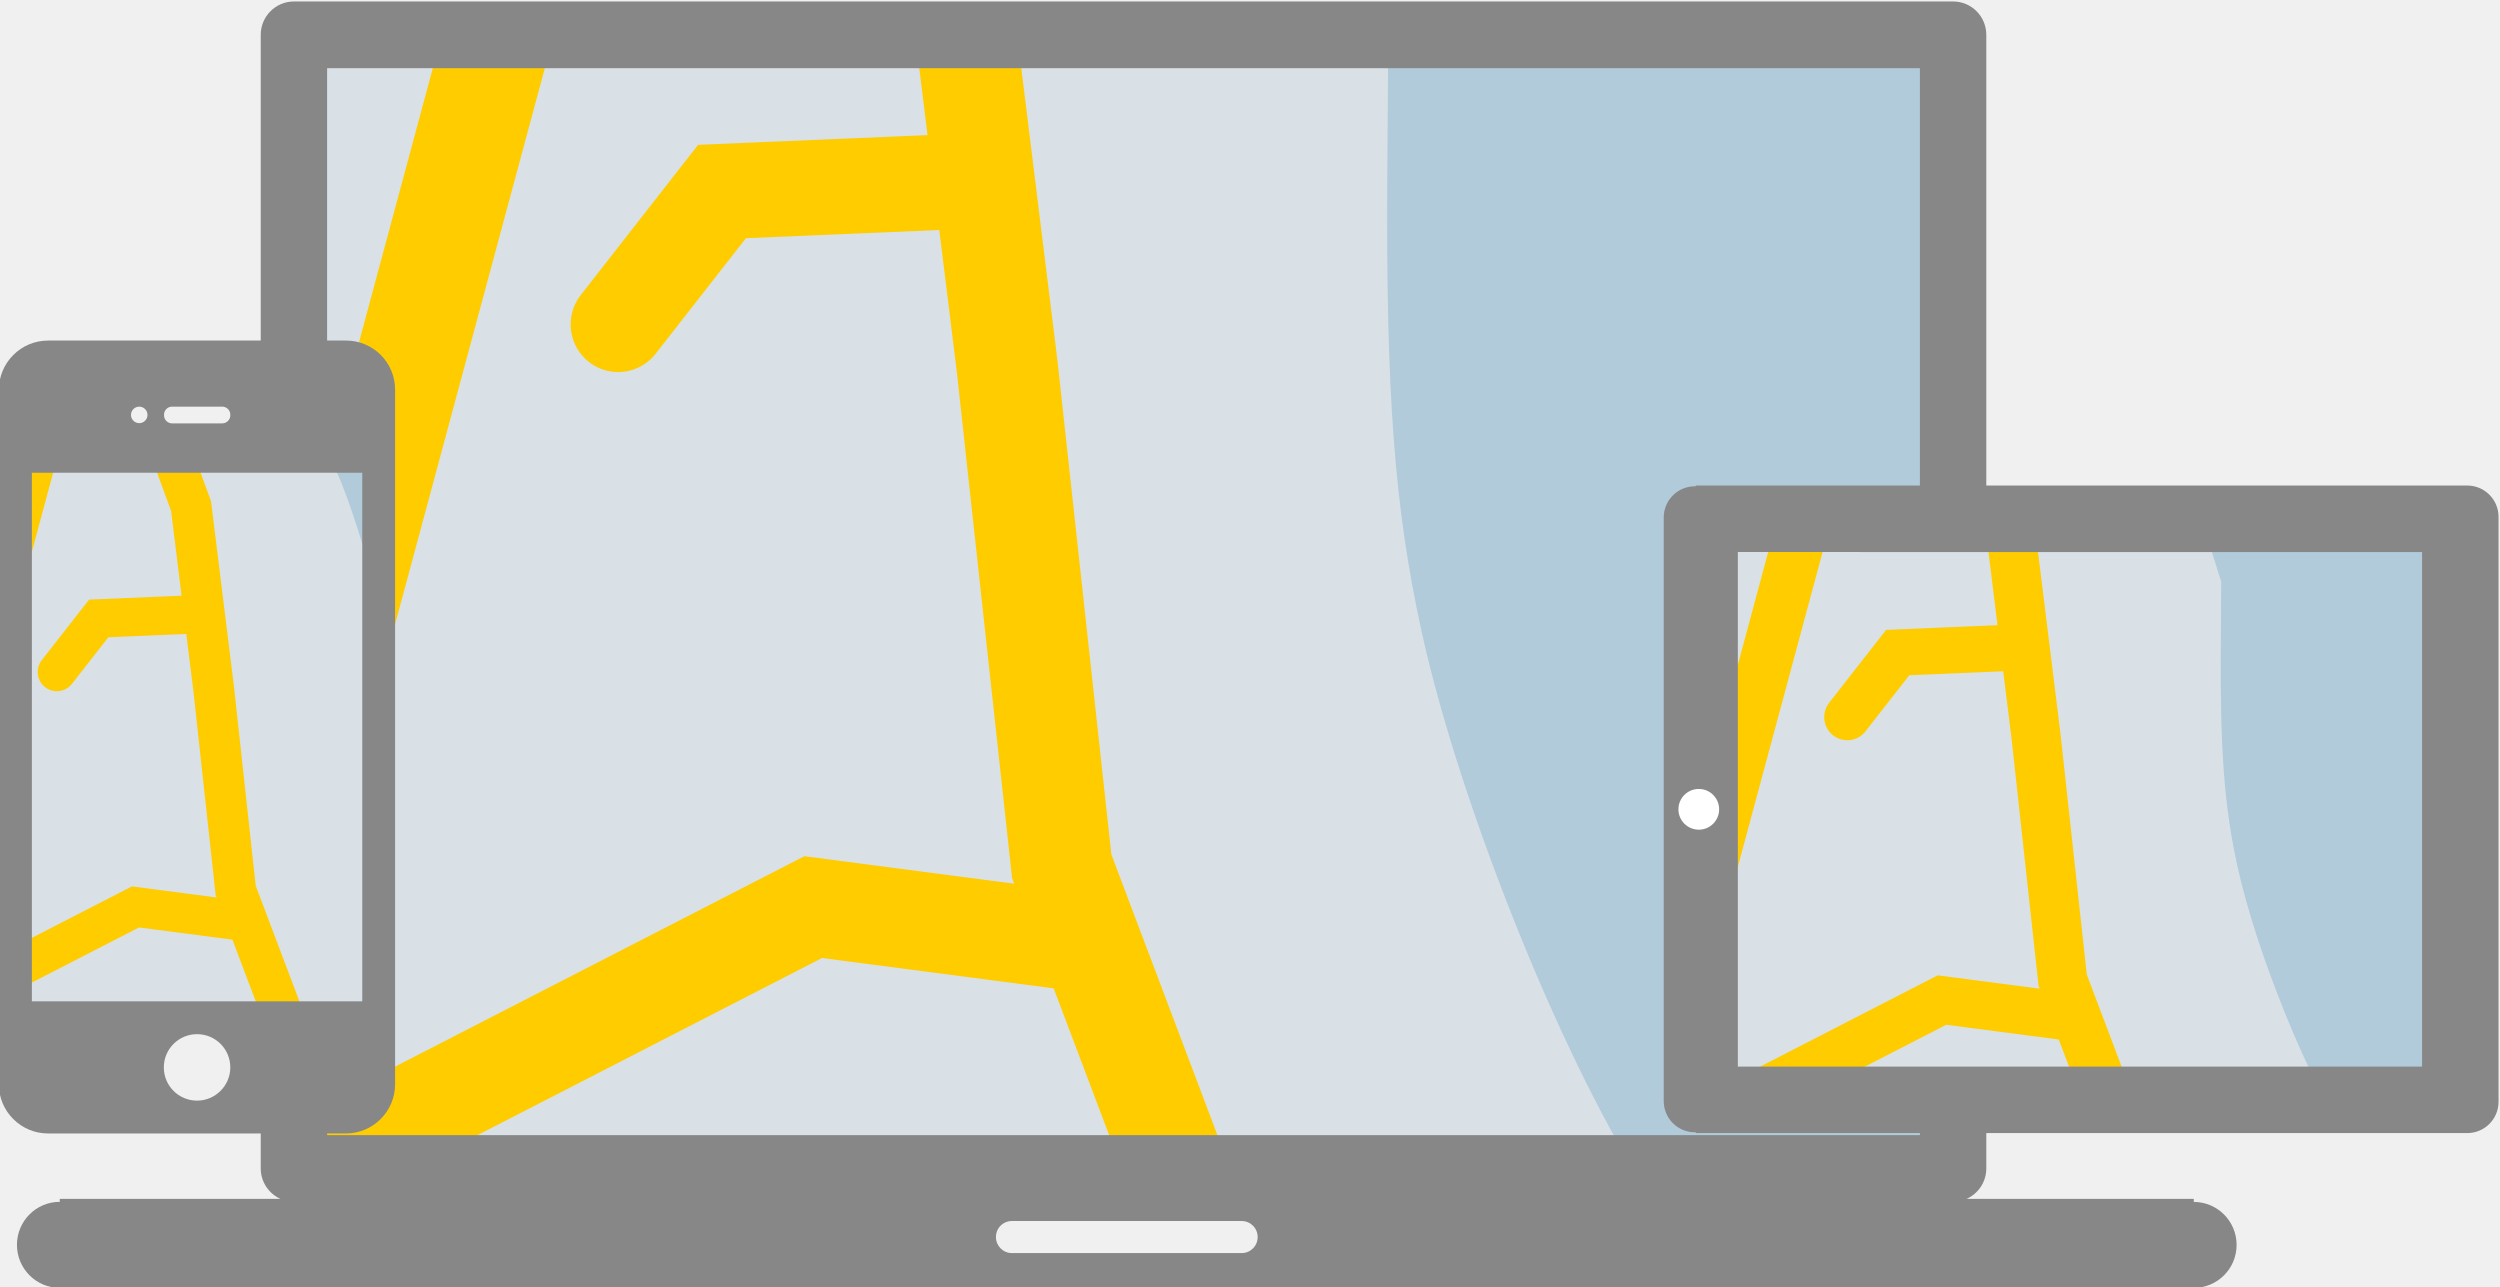
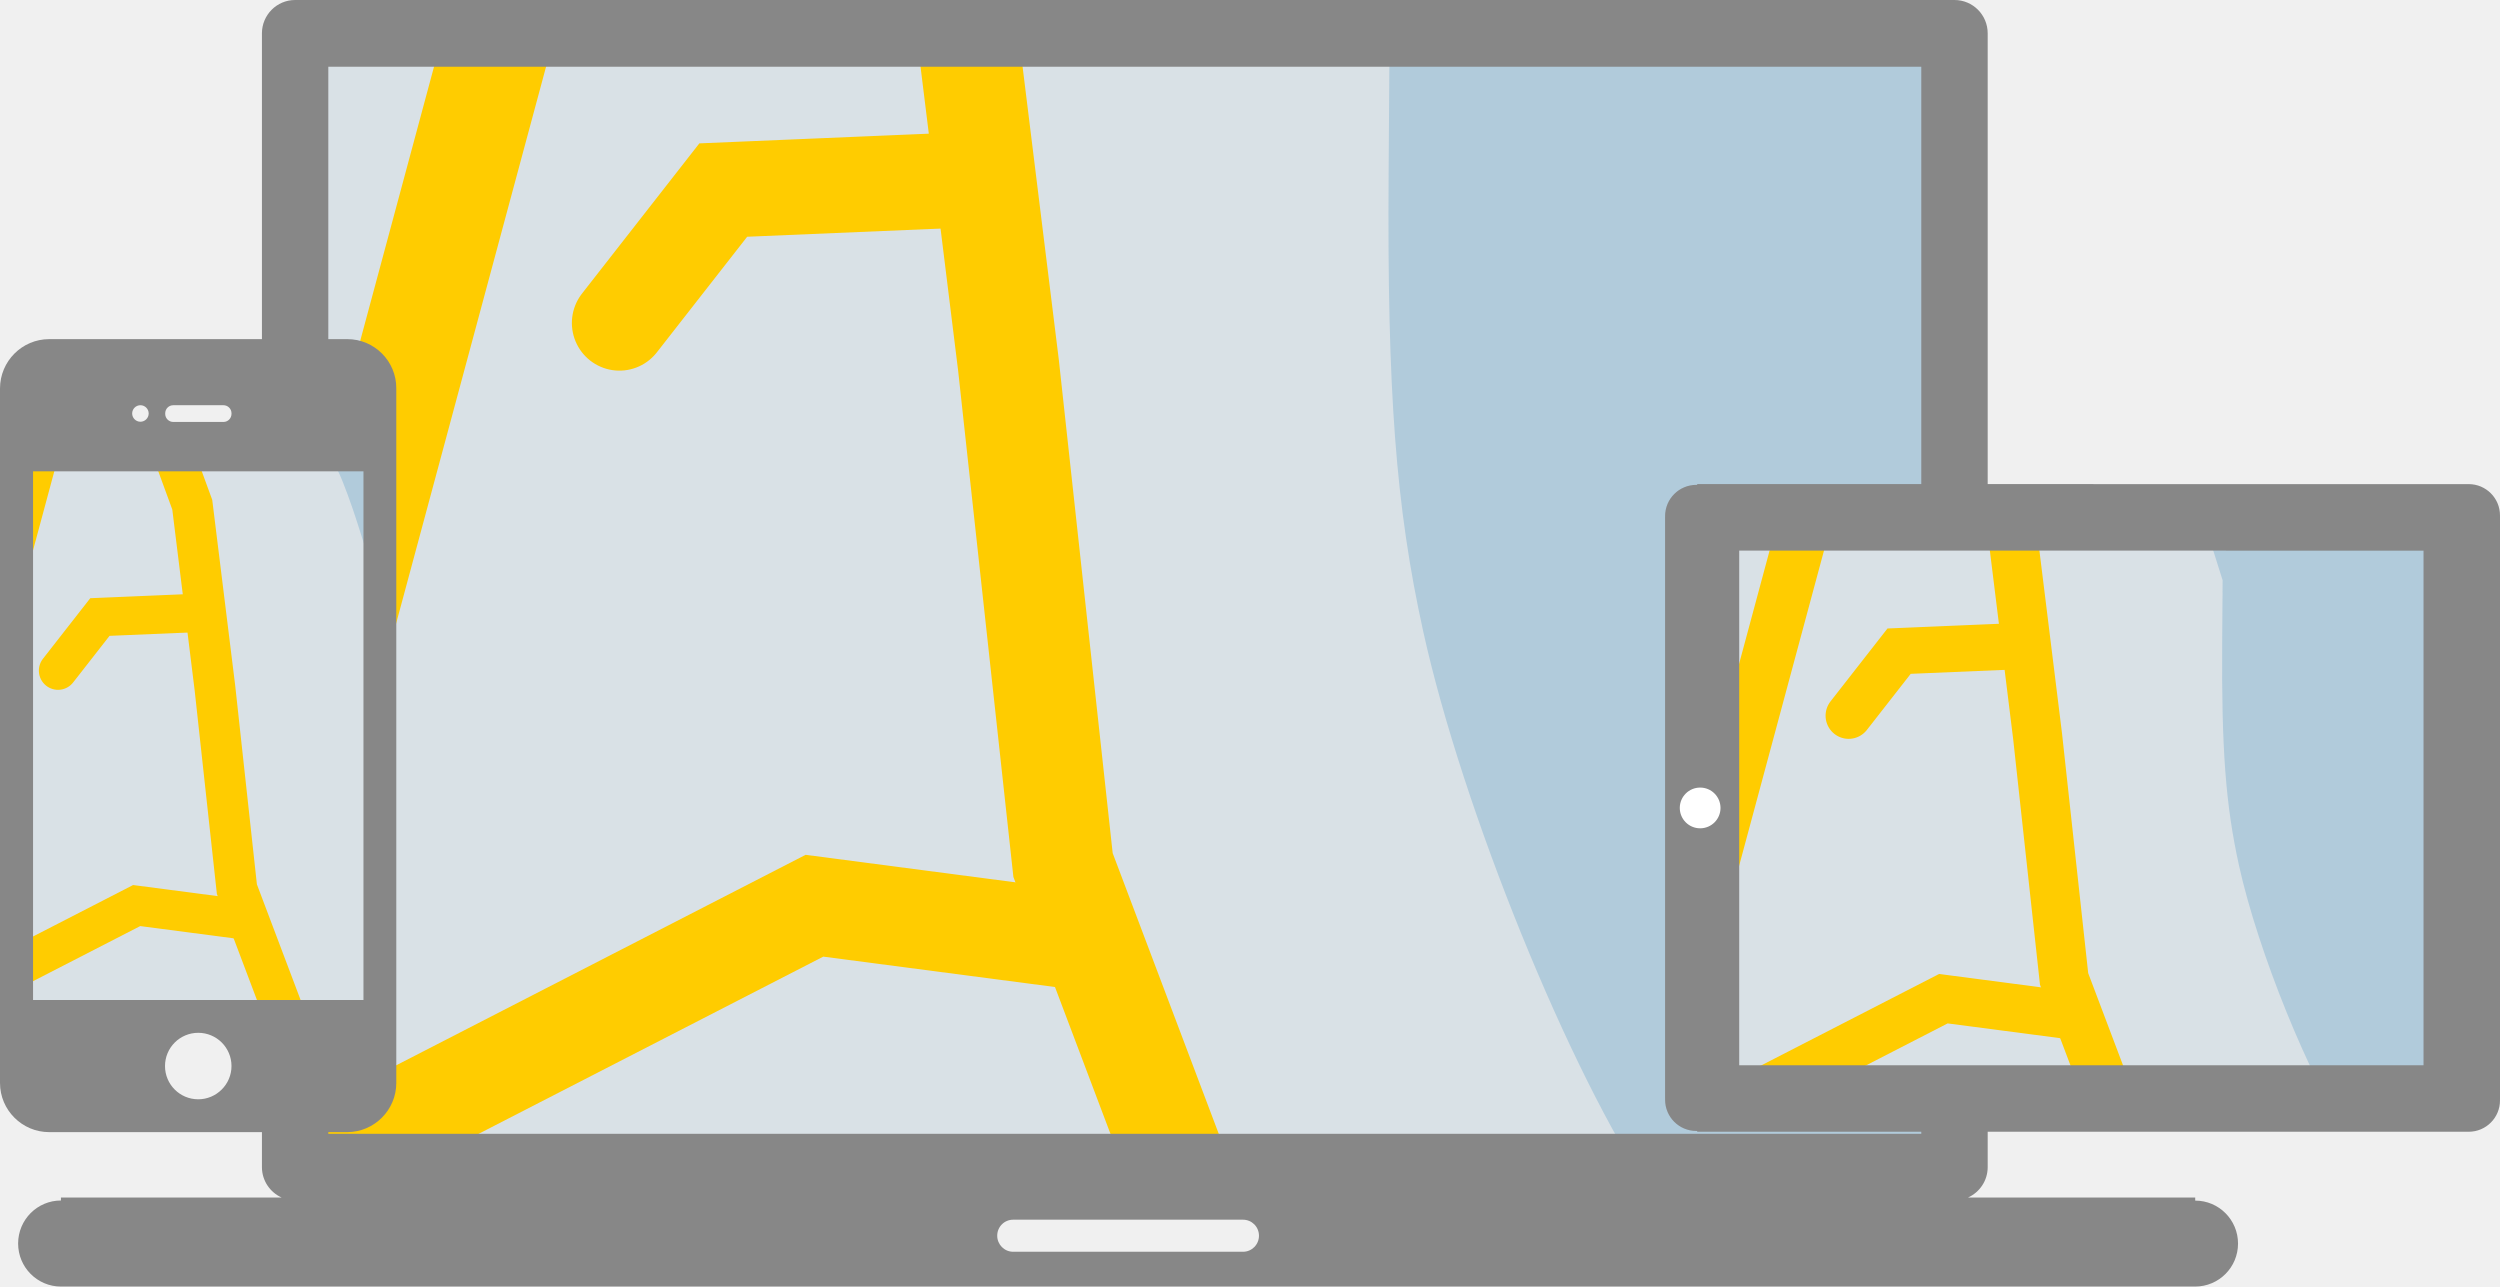
- <svg xmlns="http://www.w3.org/2000/svg" xmlns:ns2="http://www.openswatchbook.org/uri/2009/osb" xmlns:xlink="http://www.w3.org/1999/xlink" width="454.4" height="233.9" id="svg3071" version="1.1">
+ <svg xmlns="http://www.w3.org/2000/svg" xmlns:ns2="http://www.openswatchbook.org/uri/2009/osb" xmlns:xlink="http://www.w3.org/1999/xlink" width="454.347" height="233.816" id="svg3071" version="1.1">
  <defs id="defs3073">
    <clipPath clipPathUnits="userSpaceOnUse" id="clipPath4132">
      <rect style="fill:#aa0000;fill-opacity:1;stroke:#aa0000;stroke-width:0.987;stroke-linecap:round;stroke-miterlimit:4;stroke-opacity:1;stroke-dasharray:none" id="rect4134" width="288.655" height="193.327" x="-59.073" y="-34.188" transform="matrix(0.9971624,0.07528021,-0.07567832,0.9971323,0,0)" />
    </clipPath>
    <radialGradient xlink:href="#linearGradient5241" id="radialGradient4050" gradientUnits="userSpaceOnUse" gradientTransform="matrix(1.029496,-0.3644176,0.3479964,1.149707,357.2865,-564.6902)" cx="-213.176" cy="399.432" fx="-213.176" fy="399.432" r="159.168" />
    <linearGradient id="linearGradient5241">
      <stop style="stop-color:#000000;stop-opacity:0;" offset="0" id="stop5243" />
      <stop style="stop-color:#000000;stop-opacity:0;" offset="1" id="stop5245" />
    </linearGradient>
    <linearGradient xlink:href="#linearGradient5249" id="linearGradient4052" gradientUnits="userSpaceOnUse" gradientTransform="matrix(1.011732,-0.3581298,0.3670673,1.212713,342.4673,-607.6793)" spreadMethod="pad" x1="-631.432" y1="406.102" x2="-340.179" y2="406.102" />
    <linearGradient id="linearGradient5249" ns2:paint="gradient">
      <stop style="stop-color:#000000;stop-opacity:0;" offset="0" id="stop5251" />
      <stop style="stop-color:#000000;stop-opacity:0;" offset="1" id="stop5253" />
    </linearGradient>
    <clipPath clipPathUnits="userSpaceOnUse" id="clipPath4254">
      <rect style="fill:none;stroke:#aa0000;stroke-width:2.447;stroke-linecap:round;stroke-miterlimit:4;stroke-opacity:1;stroke-dasharray:none" id="rect4256" width="149.855" height="240.8" x="-19.295" y="-80.206" transform="matrix(0.9971624,0.07528022,-0.07567833,0.9971323,0,0)" />
    </clipPath>
    <radialGradient xlink:href="#linearGradient5241-6" id="radialGradient4286" gradientUnits="userSpaceOnUse" gradientTransform="matrix(1.029496,-0.3644176,0.3479964,1.149707,357.2865,-564.6902)" cx="-213.176" cy="399.432" fx="-213.176" fy="399.432" r="159.168" />
    <linearGradient id="linearGradient5241-6">
      <stop style="stop-color:#000000;stop-opacity:0;" offset="0" id="stop5243-1" />
      <stop style="stop-color:#000000;stop-opacity:0;" offset="1" id="stop5245-3" />
    </linearGradient>
    <linearGradient xlink:href="#linearGradient5249-5" id="linearGradient4288" gradientUnits="userSpaceOnUse" gradientTransform="matrix(1.011732,-0.3581298,0.3670673,1.212713,342.4673,-607.6793)" spreadMethod="pad" x1="-631.432" y1="406.102" x2="-340.179" y2="406.102" />
    <linearGradient id="linearGradient5249-5" ns2:paint="gradient">
      <stop style="stop-color:#000000;stop-opacity:0;" offset="0" id="stop5251-8" />
      <stop style="stop-color:#000000;stop-opacity:0;" offset="1" id="stop5253-7" />
    </linearGradient>
    <clipPath clipPathUnits="userSpaceOnUse" id="clipPath4311">
      <rect style="fill:#333333;fill-opacity:1;stroke:#000000;stroke-width:2.032;stroke-linecap:round;stroke-miterlimit:4;stroke-opacity:0;stroke-dasharray:none" id="rect4313" width="254.877" height="191.303" x="-47.748" y="-49.692" transform="matrix(0.9971624,0.07528022,-0.07567832,0.9971323,0,0)" />
    </clipPath>
    <radialGradient xlink:href="#linearGradient5241-6-0" id="radialGradient4329" gradientUnits="userSpaceOnUse" gradientTransform="matrix(1.029496,-0.3644176,0.3479964,1.149707,357.2865,-564.6902)" cx="-213.176" cy="399.432" fx="-213.176" fy="399.432" r="159.168" />
    <linearGradient id="linearGradient5241-6-0">
      <stop style="stop-color:#000000;stop-opacity:0;" offset="0" id="stop5243-1-5" />
      <stop style="stop-color:#000000;stop-opacity:0;" offset="1" id="stop5245-3-8" />
    </linearGradient>
    <linearGradient xlink:href="#linearGradient5249-5-9" id="linearGradient4331" gradientUnits="userSpaceOnUse" gradientTransform="matrix(1.011732,-0.3581298,0.3670673,1.212713,342.4673,-607.6793)" spreadMethod="pad" x1="-631.432" y1="406.102" x2="-340.179" y2="406.102" />
    <linearGradient id="linearGradient5249-5-9" ns2:paint="gradient">
      <stop style="stop-color:#000000;stop-opacity:0;" offset="0" id="stop5251-8-5" />
      <stop style="stop-color:#000000;stop-opacity:0;" offset="1" id="stop5253-7-2" />
    </linearGradient>
  </defs>
-   <g id="layer1" transform="translate(0,-818.4622)">
+   <g id="layer1" transform="translate(0.211606,-818.7297)">
    <g transform="translate(118.8894,1274.166)" id="g4333">
      <g transform="translate(0,-420)" id="g4136">
        <g id="g4020" transform="matrix(1.009261,-0.07639597,0.07659886,1.011942,-0.509954,10.80944)" clip-path="url(#clipPath4132)">
          <path id="path3793" d="m 184.46,200.121 -12.386,-2.512 -4.196,-6.502 c -8.809,-13.649 -13.647,-25.728 -23.98,-59.866 -7.898,-26.093 -9.899,-33.794 -11.244,-43.28 -3.696,-26.06 -3.837,-48.626 -0.541,-86.423 l 2.124,-24.353 -3.337,-14.6 c -1.835,-8.03 -5.083,-19.436 -7.216,-25.346 l -3.88,-10.746 25.763,-42.692 c 14.169,-23.481 31.744,-52.395 39.054,-64.253 l 13.292,-21.561 10.162,5.529 c 5.589,3.041 21.693,12.127 35.785,20.192 14.093,8.065 32.826,18.785 41.63,23.823 l 16.007,9.16 95.004,112.509 c 52.252,61.88 94.878,112.814 94.725,113.188 -0.301,0.735 -28.709,-3.781 -108.165,-17.193 l -50.771,-8.57 -7.172,7.517 c -6.165,6.462 -44.13,47.7 -110.166,119.665 -9.389,10.232 -17.303,18.653 -17.587,18.715 -0.284,0.062 -6.091,-1.019 -12.903,-2.4 z" style="fill:#b1cbdb;fill-opacity:1;stroke:url(#radialGradient4050);stroke-width:0.751;stroke-miterlimit:4;stroke-opacity:1;stroke-dasharray:none" />
          <path id="path3795" d="m -94.756,282.705 c -0.223,-0.738 9.984,-126.441 18.441,-227.105 l 5.815,-69.208 31.102,-53.539 c 35.043,-60.321 38.195,-65.393 40.242,-64.748 0.786,0.248 26.723,13.716 57.637,29.929 30.914,16.213 57.163,29.966 58.332,30.561 1.68,0.856 2.396,0.696 3.42,-0.762 1.206,-1.716 1.5,-1.322 4.248,5.694 1.624,4.146 4.611,14.586 6.637,23.199 l 3.685,15.661 -1.904,23.007 c -3.238,39.121 -3.244,59.713 -0.024,82.316 4.59,32.221 20.29,81.043 33.358,103.732 2.314,4.017 4.131,7.473 4.039,7.681 -0.167,0.375 -20.189,-3.338 -99.933,-18.532 -22.943,-4.371 -43.7,-8.026 -46.127,-8.12 l -4.413,-0.172 -20.779,22.151 C -20.591,205.358 -84.365,272.801 -91.341,280.012 c -1.772,1.831 -3.308,3.043 -3.414,2.692 z" style="fill:#d9e1e6;fill-opacity:1;stroke:url(#linearGradient4052);stroke-width:1.166;stroke-opacity:1" />
          <path id="path5318" d="m 36.91,-132.776 21.419,75.571 3.898,81.773 2.996,90.011 17.604,59.763" style="fill:none;stroke:#ffcc00;stroke-width:18.185;stroke-linecap:butt;stroke-linejoin:miter;stroke-miterlimit:4;stroke-opacity:1;stroke-dasharray:none" />
          <path id="path5320" d="M 60.077,-8.999 13.537,-10.545 -6.861,11.789" style="fill:none;stroke:#ffcc00;stroke-width:17.068;stroke-linecap:round;stroke-linejoin:miter;stroke-miterlimit:4;stroke-opacity:1;stroke-dasharray:none" />
          <path id="path5322" d="M 65.645,127.963 20.16,118.486 -92.781,166.021" style="fill:none;stroke:#ffcc00;stroke-width:17.668;stroke-linecap:butt;stroke-linejoin:miter;stroke-miterlimit:4;stroke-opacity:1;stroke-dasharray:none" />
          <path id="path5324" d="M -85.752,131.951 6.512,-129.359" style="fill:none;stroke:#ffcc00;stroke-width:19.419;stroke-linecap:butt;stroke-linejoin:miter;stroke-miterlimit:4;stroke-opacity:1;stroke-dasharray:none" />
        </g>
        <path style="fill:#878787;fill-opacity:1" id="path4" d="m 62.132,189.142 c 0,-1.616 1.288,-2.913 2.898,-2.913 h 41.763 c 1.613,0 2.91,1.294 2.91,2.913 0,1.613 -1.297,2.916 -2.91,2.916 H 65.03 C 63.426,192.054 62.132,190.752 62.132,189.142 M 230.07,170.617 H -59.434 V -23.305 H 230.07 V 170.617 l 0,0 z m 57.566,19.951 c 0,-4.313 -3.488,-7.809 -7.783,-7.809 v -0.555 h -41.297 c 2.105,-0.943 3.583,-3.056 3.583,-5.529 V -29.378 c 0,-3.347 -2.697,-6.058 -6.038,-6.058 H -65.469 c -3.321,0 -6.029,2.711 -6.029,6.058 V 176.672 c 0,2.458 1.475,4.586 3.58,5.529 h -40.11 v 0.541 c -4.296,-0.003 -7.78,3.499 -7.78,7.818 0,4.319 3.485,7.821 7.78,7.821 h 387.881 c 4.301,-0.005 7.783,-3.499 7.783,-7.812" />
      </g>
      <g transform="translate(80,167.1507)" id="g4272">
        <g id="g4020-3" transform="matrix(0.4068981,-0.03080013,0.03088193,0.4079788,-186.1271,-505.7309)" clip-path="url(#clipPath4254)">
          <path id="path3793-7" d="m 184.46,200.121 -12.386,-2.512 -4.196,-6.502 c -8.809,-13.649 -13.647,-25.728 -23.98,-59.866 -7.898,-26.093 -9.899,-33.794 -11.244,-43.28 -3.696,-26.06 -3.837,-48.626 -0.541,-86.423 l 2.124,-24.353 -3.337,-14.6 c -1.835,-8.03 -5.083,-19.436 -7.216,-25.346 l -3.88,-10.746 25.763,-42.692 c 14.169,-23.481 31.744,-52.395 39.054,-64.253 l 13.292,-21.561 10.162,5.529 c 5.589,3.041 21.693,12.127 35.785,20.192 14.093,8.065 32.826,18.785 41.63,23.823 l 16.007,9.16 95.004,112.509 c 52.252,61.88 94.878,112.814 94.725,113.188 -0.301,0.735 -28.709,-3.781 -108.165,-17.193 l -50.771,-8.57 -7.172,7.517 c -6.165,6.462 -44.13,47.7 -110.166,119.665 -9.389,10.232 -17.303,18.653 -17.587,18.715 -0.284,0.062 -6.091,-1.019 -12.903,-2.4 z" style="fill:#b1cbdb;fill-opacity:1;stroke:url(#radialGradient4286);stroke-width:0.751;stroke-miterlimit:4;stroke-opacity:1;stroke-dasharray:none" />
          <path id="path3795-7" d="m -94.756,282.705 c -0.223,-0.738 9.984,-126.441 18.441,-227.105 l 5.815,-69.208 31.102,-53.539 c 35.043,-60.321 38.195,-65.393 40.242,-64.748 0.786,0.248 26.723,13.716 57.637,29.929 30.914,16.213 57.163,29.966 58.332,30.561 1.68,0.856 2.396,0.696 3.42,-0.762 1.206,-1.716 1.5,-1.322 4.248,5.694 1.624,4.146 4.611,14.586 6.637,23.199 l 3.685,15.661 -1.904,23.007 c -3.238,39.121 -3.244,59.713 -0.024,82.316 4.59,32.221 20.29,81.043 33.358,103.732 2.314,4.017 4.131,7.473 4.039,7.681 -0.167,0.375 -20.189,-3.338 -99.933,-18.532 -22.943,-4.371 -43.7,-8.026 -46.127,-8.12 l -4.413,-0.172 -20.779,22.151 C -20.591,205.358 -84.365,272.801 -91.341,280.012 c -1.772,1.831 -3.308,3.043 -3.414,2.692 z" style="fill:#d9e1e6;fill-opacity:1;stroke:url(#linearGradient4288);stroke-width:1.166;stroke-opacity:1" />
          <path id="path5318-4" d="m 36.91,-132.776 21.419,75.571 3.898,81.773 2.996,90.011 17.604,59.763" style="fill:none;stroke:#ffcc00;stroke-width:18.185;stroke-linecap:butt;stroke-linejoin:miter;stroke-miterlimit:4;stroke-opacity:1;stroke-dasharray:none" />
          <path id="path5320-4" d="M 60.077,-8.999 13.537,-10.545 -6.861,11.789" style="fill:none;stroke:#ffcc00;stroke-width:17.068;stroke-linecap:round;stroke-linejoin:miter;stroke-miterlimit:4;stroke-opacity:1;stroke-dasharray:none" />
          <path id="path5322-8" d="M 65.645,127.963 20.16,118.486 -92.781,166.021" style="fill:none;stroke:#ffcc00;stroke-width:17.668;stroke-linecap:butt;stroke-linejoin:miter;stroke-miterlimit:4;stroke-opacity:1;stroke-dasharray:none" />
          <path id="path5324-8" d="M -85.752,131.951 6.512,-129.359" style="fill:none;stroke:#ffcc00;stroke-width:19.419;stroke-linecap:butt;stroke-linejoin:miter;stroke-miterlimit:4;stroke-opacity:1;stroke-dasharray:none" />
        </g>
        <path style="fill:#878787;fill-opacity:1" d="m -135.974,-560.953 h -54.194 c -4.917,0 -8.932,4.016 -8.932,8.97 v 126.216 c 0,4.917 4.016,8.932 8.932,8.932 h 54.157 c 4.917,0 8.932,-4.016 8.932,-8.932 V -551.984 c 0.037,-4.954 -3.978,-8.97 -8.895,-8.97 z m -33.102,13.474 c 0,-0.788 0.638,-1.464 1.464,-1.464 h 9.12 c 0.788,0 1.464,0.638 1.464,1.464 v 0.113 c 0,0.788 -0.638,1.464 -1.464,1.464 h -9.12 c -0.788,0 -1.464,-0.638 -1.464,-1.464 v -0.113 z m -4.504,-1.464 c 0.826,0 1.501,0.676 1.501,1.501 0,0.826 -0.676,1.501 -1.501,1.501 -0.826,0 -1.501,-0.676 -1.501,-1.501 0,-0.826 0.676,-1.501 1.501,-1.501 z m 10.509,126.141 c -3.34,0 -6.042,-2.702 -6.042,-6.042 0,-3.34 2.702,-6.042 6.042,-6.042 3.34,0 6.042,2.702 6.042,6.042 0,3.34 -2.74,6.042 -6.042,6.042 z m 30.025,-18.052 h -60.049 v -96.079 h 60.049 v 96.079 z" id="path3002" />
      </g>
      <g transform="translate(0,-192.7933)" id="g4315">
        <g id="g4020-3-6" transform="matrix(0.4901006,-0.03709814,0.03719666,0.4914022,219.7958,-138.618)" clip-path="url(#clipPath4311)">
          <path id="path3793-7-5" d="m 184.46,200.121 -12.386,-2.512 -4.196,-6.502 c -8.809,-13.649 -13.647,-25.728 -23.98,-59.866 -7.898,-26.093 -9.899,-33.794 -11.244,-43.28 -3.696,-26.06 -3.837,-48.626 -0.541,-86.423 l 2.124,-24.353 -3.337,-14.6 c -1.835,-8.03 -5.083,-19.436 -7.216,-25.346 l -3.88,-10.746 25.763,-42.692 c 14.169,-23.481 31.744,-52.395 39.054,-64.253 l 13.292,-21.561 10.162,5.529 c 5.589,3.041 21.693,12.127 35.785,20.192 14.093,8.065 32.826,18.785 41.63,23.823 l 16.007,9.16 95.004,112.509 c 52.252,61.88 94.878,112.814 94.725,113.188 -0.301,0.735 -28.709,-3.781 -108.165,-17.193 l -50.771,-8.57 -7.172,7.517 c -6.165,6.462 -44.13,47.7 -110.166,119.665 -9.389,10.232 -17.303,18.653 -17.587,18.715 -0.284,0.062 -6.091,-1.019 -12.903,-2.4 z" style="fill:#b1cbdb;fill-opacity:1;stroke:url(#radialGradient4329);stroke-width:0.751;stroke-miterlimit:4;stroke-opacity:1;stroke-dasharray:none" />
          <path id="path3795-7-6" d="m -94.756,282.705 c -0.223,-0.738 9.984,-126.441 18.441,-227.105 l 5.815,-69.208 31.102,-53.539 c 35.043,-60.321 38.195,-65.393 40.242,-64.748 0.786,0.248 26.723,13.716 57.637,29.929 30.914,16.213 57.163,29.966 58.332,30.561 1.68,0.856 2.396,0.696 3.42,-0.762 1.206,-1.716 1.5,-1.322 4.248,5.694 1.624,4.146 4.611,14.586 6.637,23.199 l 3.685,15.661 -1.904,23.007 c -3.238,39.121 -3.244,59.713 -0.024,82.316 4.59,32.221 20.29,81.043 33.358,103.732 2.314,4.017 4.131,7.473 4.039,7.681 -0.167,0.375 -20.189,-3.338 -99.933,-18.532 -22.943,-4.371 -43.7,-8.026 -46.127,-8.12 l -4.413,-0.172 -20.779,22.151 C -20.591,205.358 -84.365,272.801 -91.341,280.012 c -1.772,1.831 -3.308,3.043 -3.414,2.692 z" style="fill:#d9e1e6;fill-opacity:1;stroke:url(#linearGradient4331);stroke-width:1.166;stroke-opacity:1" />
          <path id="path5318-4-0" d="m 36.91,-132.776 21.419,75.571 3.898,81.773 2.996,90.011 17.604,59.763" style="fill:none;stroke:#ffcc00;stroke-width:18.185;stroke-linecap:butt;stroke-linejoin:miter;stroke-miterlimit:4;stroke-opacity:1;stroke-dasharray:none" />
          <path id="path5320-4-9" d="M 60.077,-8.999 13.537,-10.545 -6.861,11.789" style="fill:none;stroke:#ffcc00;stroke-width:17.068;stroke-linecap:round;stroke-linejoin:miter;stroke-miterlimit:4;stroke-opacity:1;stroke-dasharray:none" />
          <path id="path5322-8-5" d="M 65.645,127.963 20.16,118.486 -92.781,166.021" style="fill:none;stroke:#ffcc00;stroke-width:17.668;stroke-linecap:butt;stroke-linejoin:miter;stroke-miterlimit:4;stroke-opacity:1;stroke-dasharray:none" />
          <path id="path5324-8-0" d="M -85.752,131.951 6.512,-129.359" style="fill:none;stroke:#ffcc00;stroke-width:19.419;stroke-linecap:butt;stroke-linejoin:miter;stroke-miterlimit:4;stroke-opacity:1;stroke-dasharray:none" />
        </g>
        <rect style="fill:#ffffff;stroke:#000000;stroke-width:0.265;stroke-linecap:round;stroke-miterlimit:4;stroke-opacity:0;stroke-dasharray:none" id="rect4293" width="9.228" height="8.803" x="185.373" y="-120.65" />
        <g style="fill:#878787;fill-opacity:1" transform="matrix(0,-1.073106,-1.073106,0,335.2455,-38.91701)" id="g3023">
          <g style="fill:#878787;fill-opacity:1" id="Livello_8">
            <path style="fill:#878787;fill-opacity:1" d="M 115.232,128.846 H 28.077 V 12.953 h 87.153 l 0.002,115.893 0,0 z m -47.028,6.611 c 0,-1.904 1.543,-3.445 3.448,-3.445 1.907,0 3.451,1.542 3.451,3.445 0,1.911 -1.543,3.453 -3.451,3.453 -1.903,0 -3.448,-1.544 -3.448,-3.453 M 126.496,5.441 h -0.006 c 0,-0.047 0.006,-0.091 0.006,-0.138 0,-2.929 -2.374,-5.303 -5.304,-5.303 -0.047,0 -0.093,0.004 -0.14,0.006 V 0 H 22.256 V 0.006 C 22.21,0.004 22.165,0 22.117,0 c -2.93,0 -5.304,2.374 -5.304,5.304 0,0.047 0.006,0.091 0.007,0.138 h -0.007 v 130.523 h 0.142 c -10e-4,0.051 -0.01,0.095 -0.01,0.144 0,2.923 2.369,5.291 5.294,5.291 0.046,0 0.092,-0.006 0.138,-0.008 v 0.008 h 98.56 v -0.008 c 0.047,0.002 0.091,0.008 0.14,0.008 2.923,0 5.294,-2.368 5.294,-5.291 0,-0.049 -0.008,-0.093 -0.011,-0.144 h 0.141 l -0.005,-130.524 0,0 z" id="path3014" />
          </g>
          <g style="fill:#878787;fill-opacity:1" id="Livello_1_1_-7" />
        </g>
      </g>
    </g>
  </g>
</svg>
